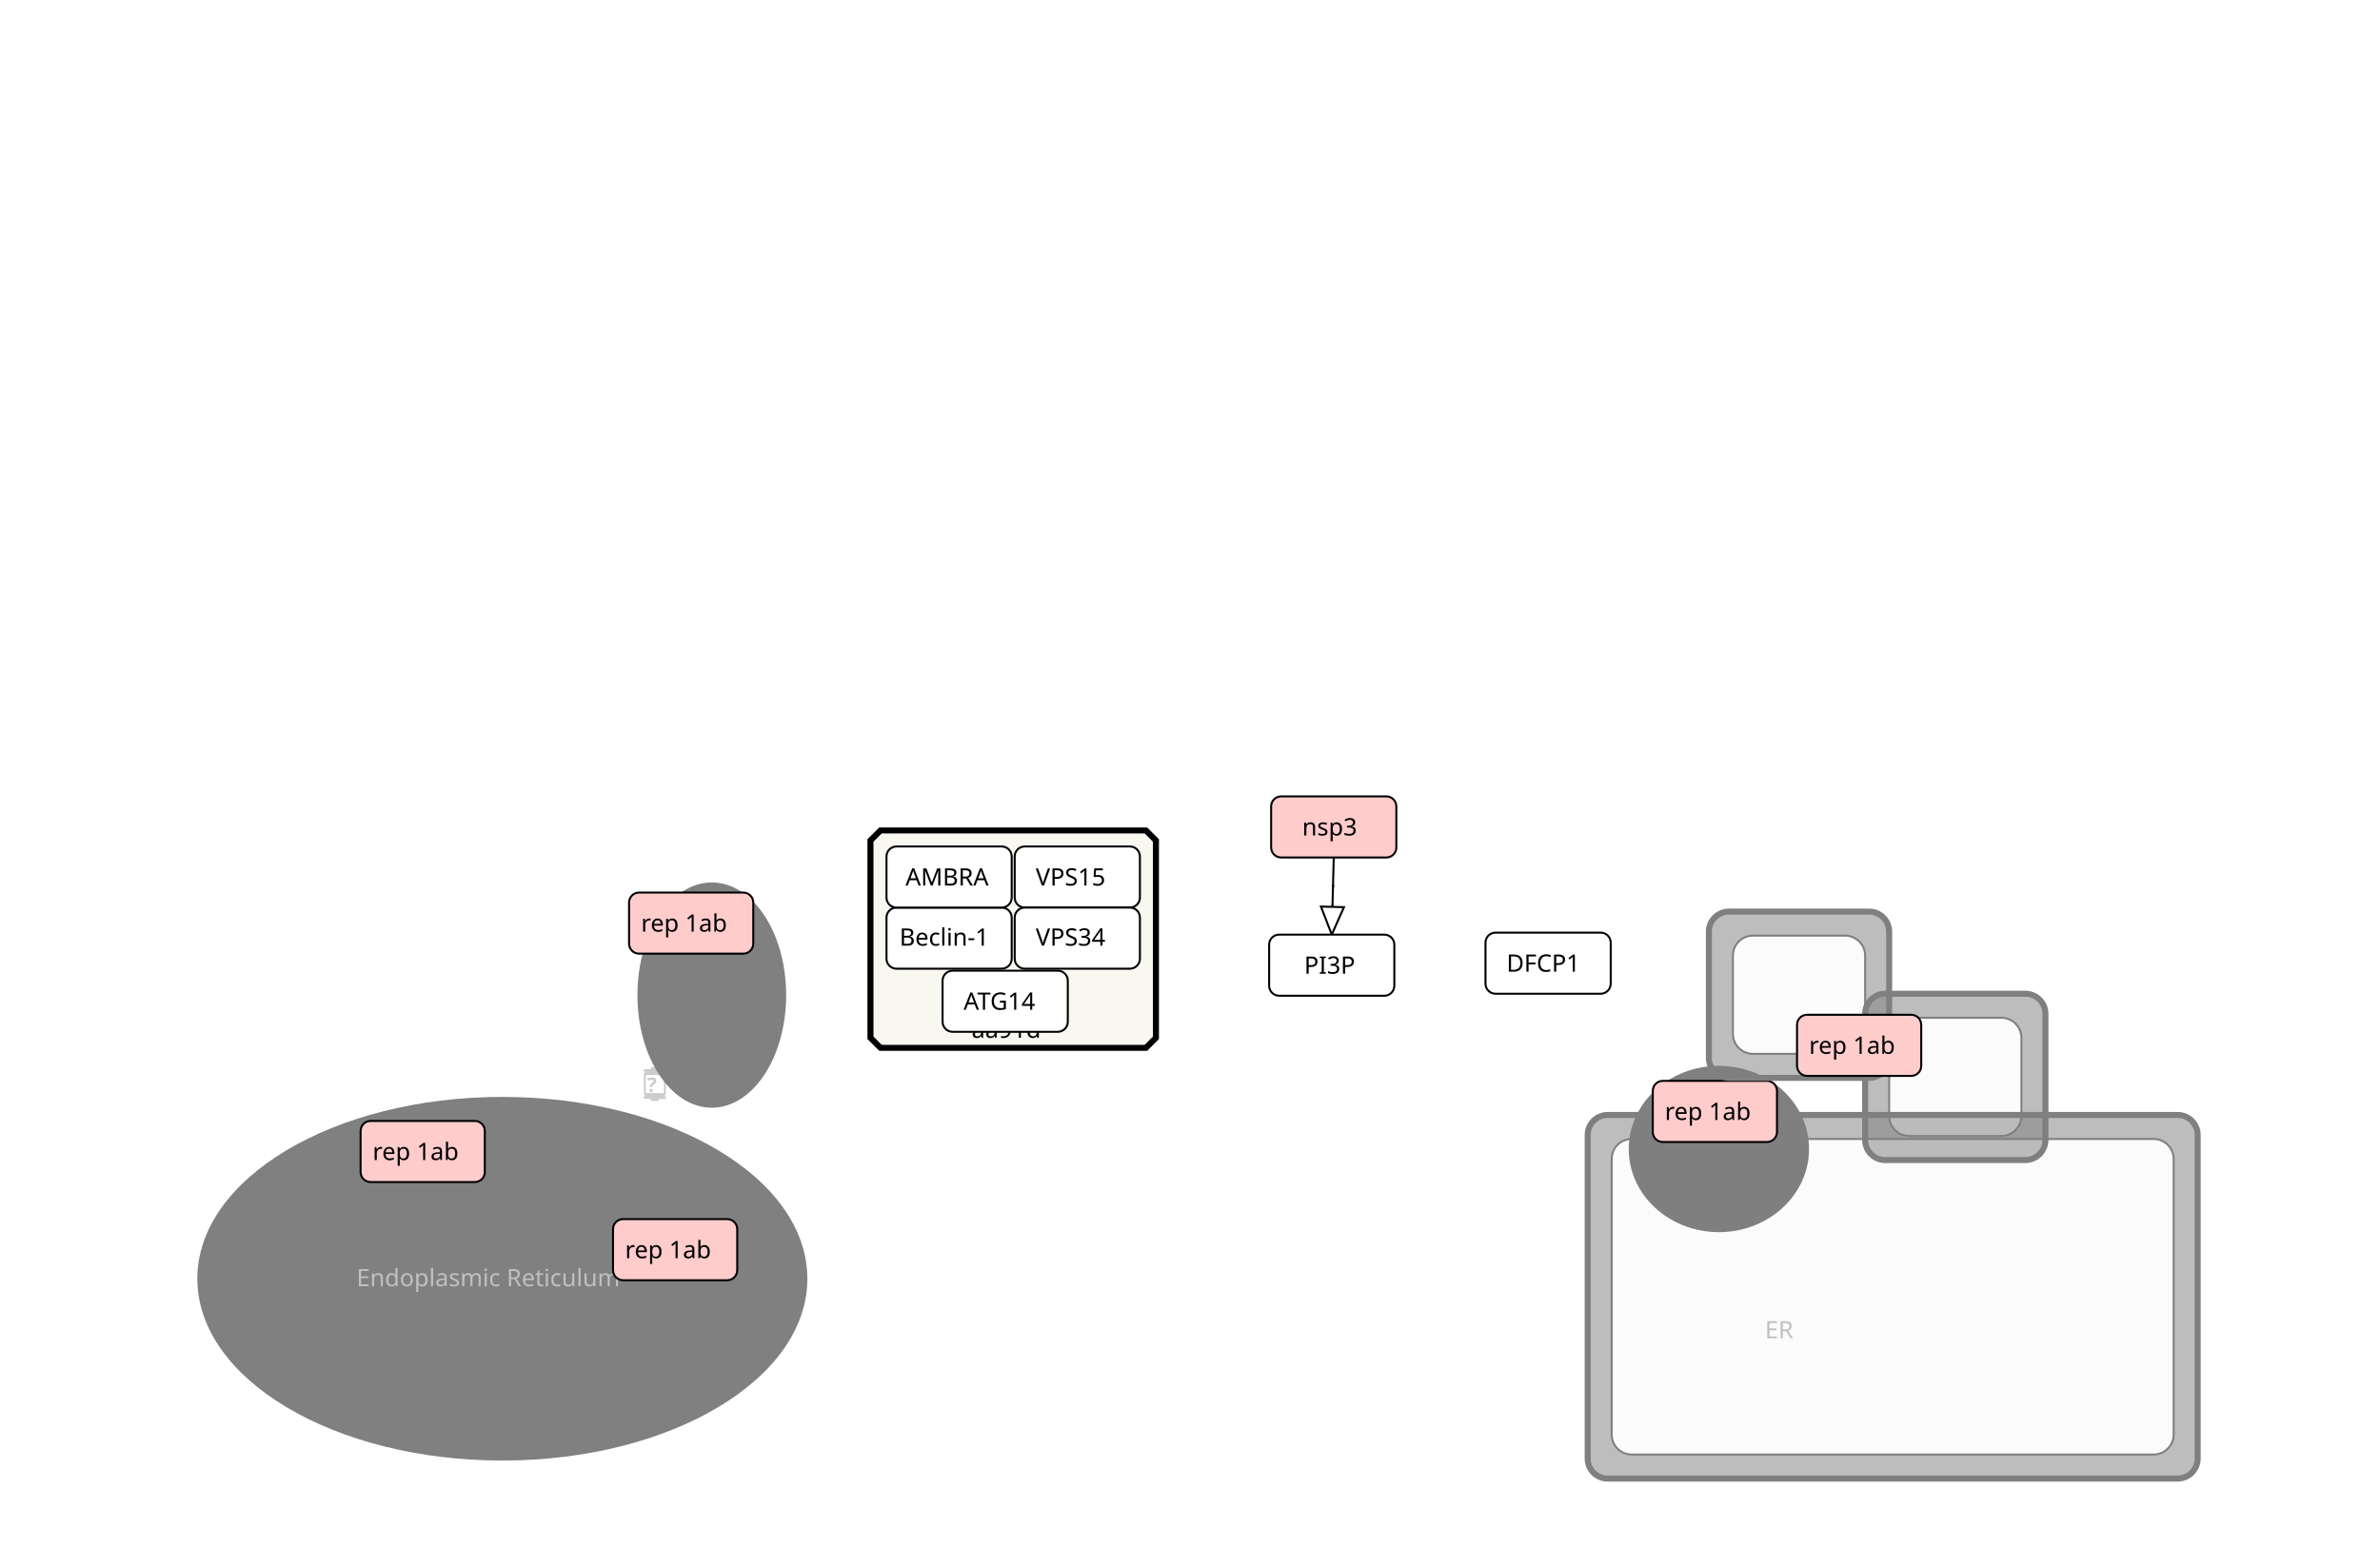
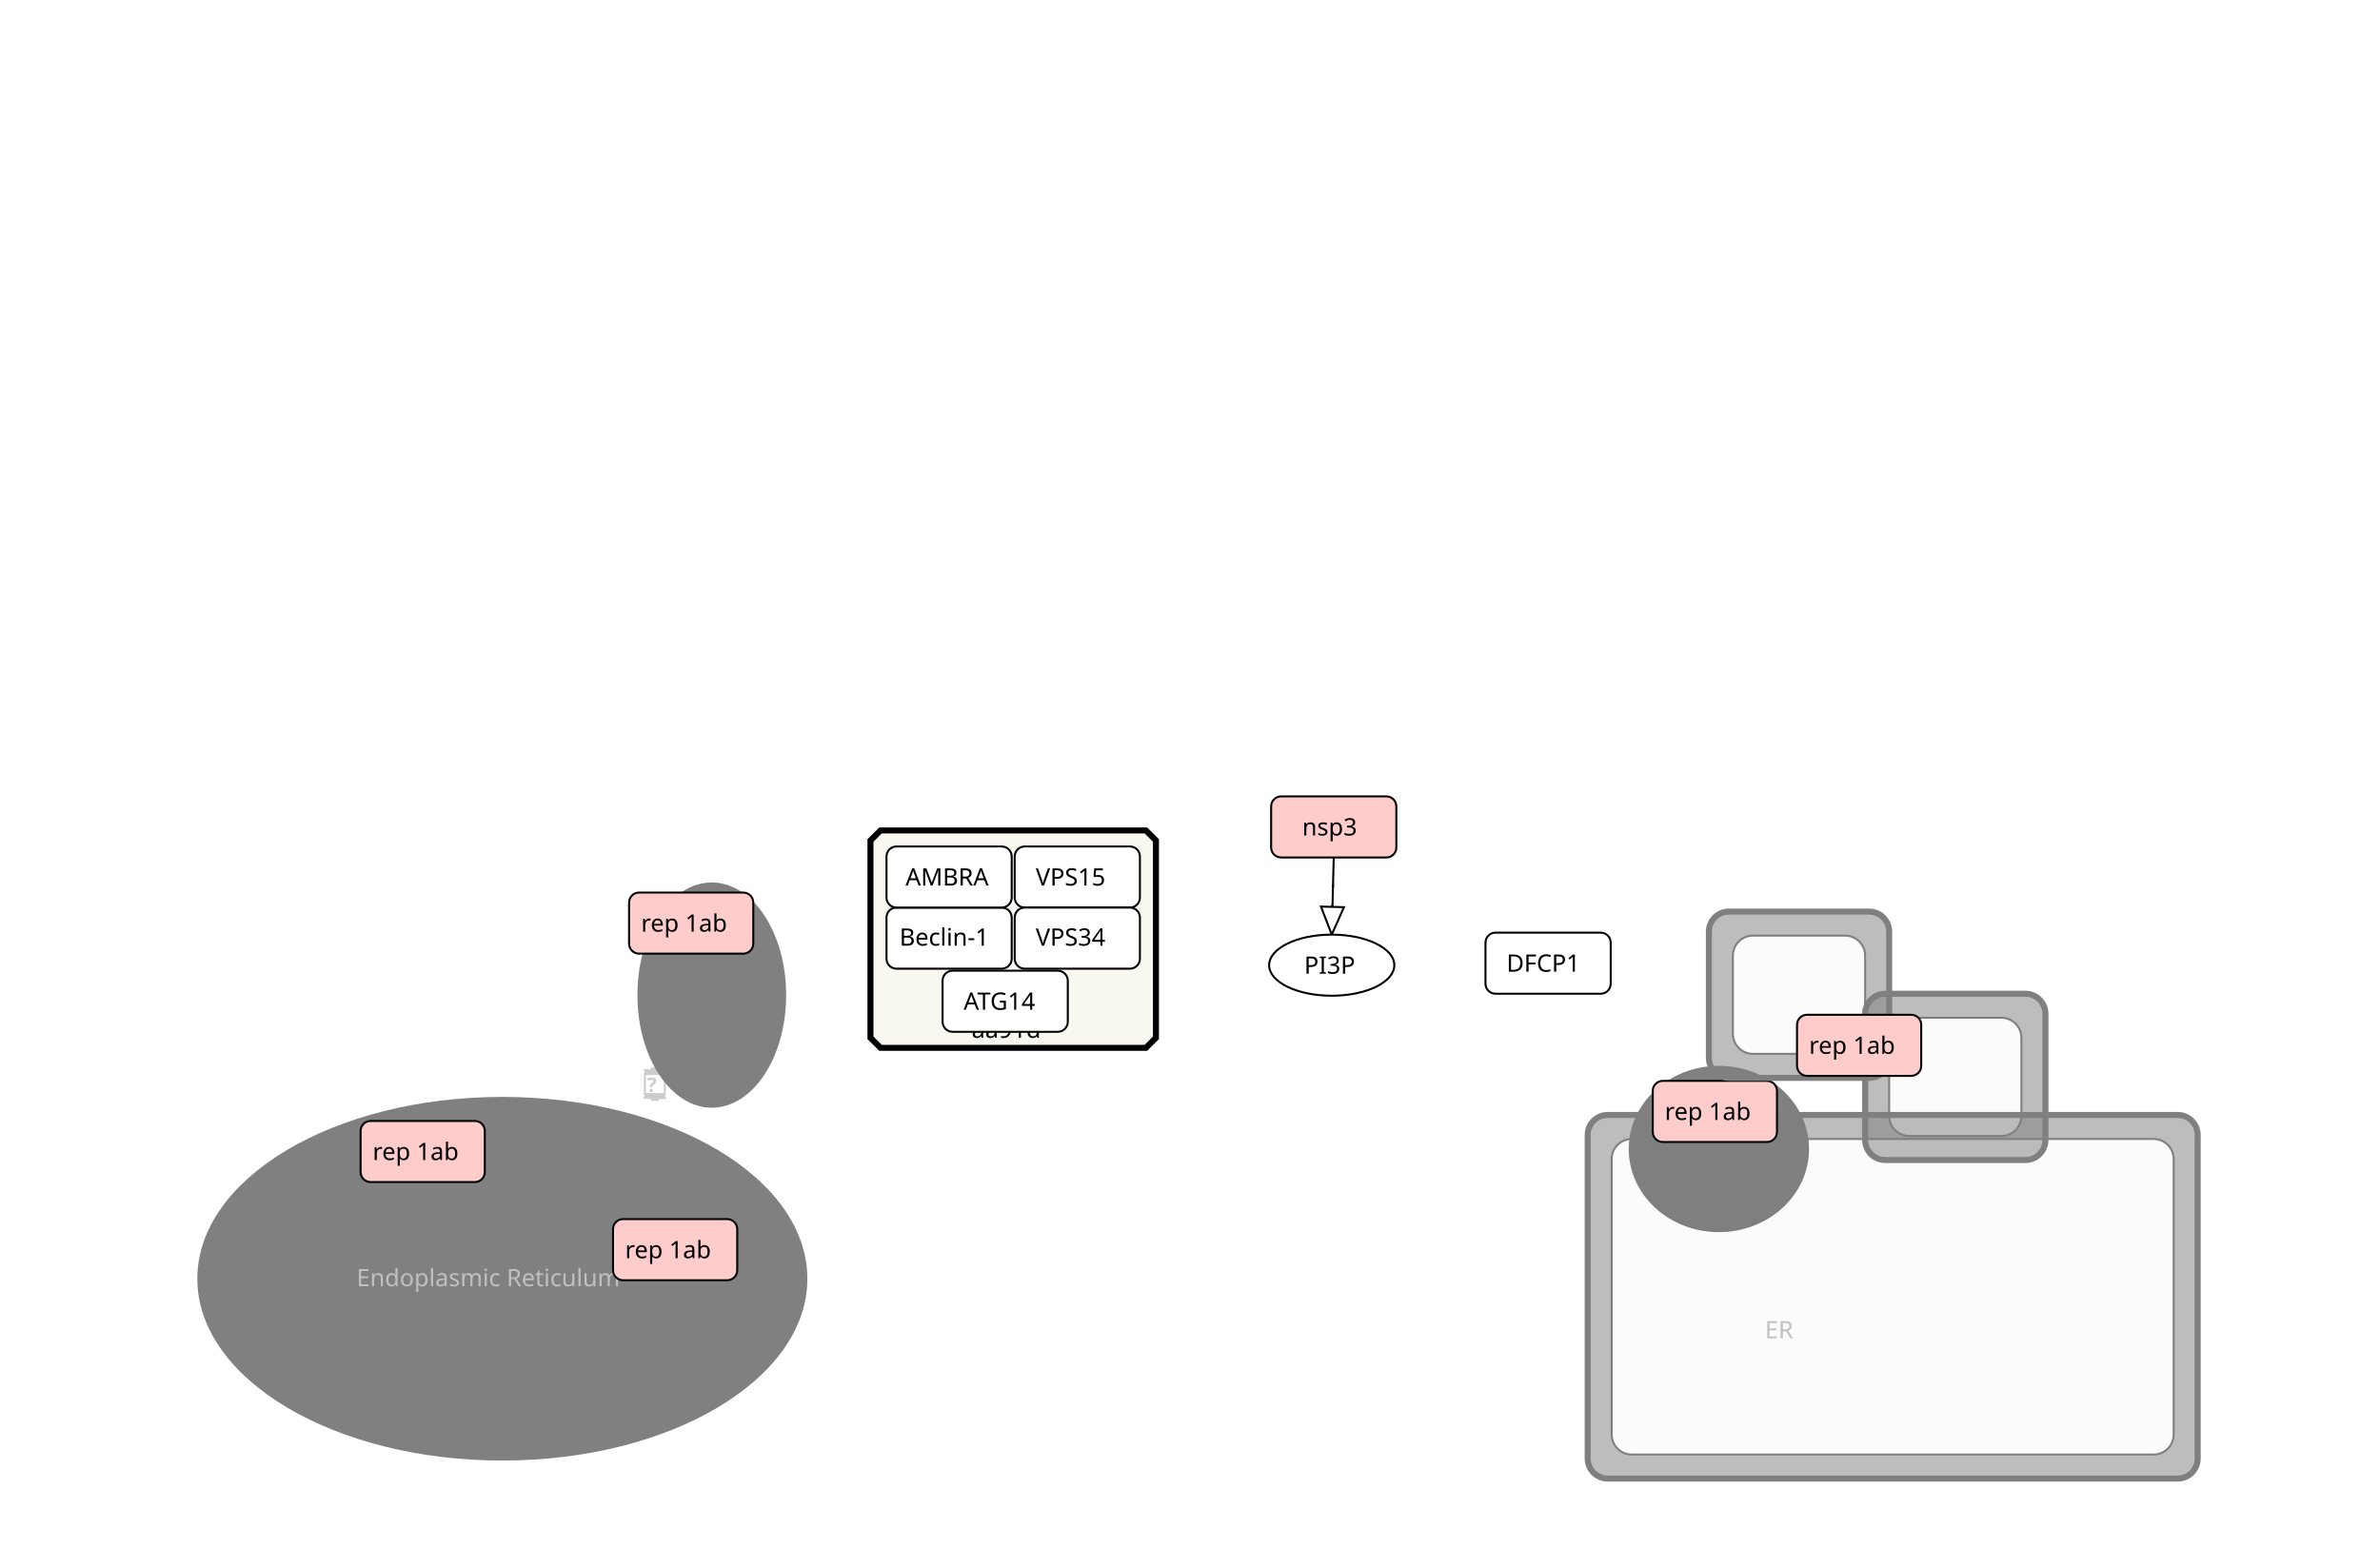
<svg xmlns="http://www.w3.org/2000/svg" fill-opacity="1" color-rendering="auto" color-interpolation="auto" text-rendering="auto" stroke="black" stroke-linecap="square" stroke-miterlimit="10" shape-rendering="auto" stroke-opacity="1" fill="black" stroke-dasharray="none" font-weight="normal" stroke-width="1" viewBox="0 0 1188 773" font-family="'Dialog'" font-style="normal" stroke-linejoin="miter" font-size="12px" stroke-dashoffset="0" image-rendering="auto">
  <defs id="genericDefs" />
  <g />
  <defs id="genericDefs" />
  <g>
    <g fill="white" text-rendering="geometricPrecision" color-interpolation="linearRGB" color-rendering="optimizeQuality" stroke="white" image-rendering="optimizeQuality">
      <rect x="-1" width="1190" height="775" y="-1" stroke="none" />
-       <path fill="none" d="M665.75 428 L665.38 442.252" stroke="black" />
-       <path fill="none" d="M665.12 452.248 L664.75 466.5" stroke="black" />
-       <path d="M664.75 466.5 L659.371 452.497 L670.848 452.796 Z" stroke="none" />
-       <path fill="none" d="M664.75 466.5 L659.371 452.497 L670.848 452.796 Z" stroke="black" />
-       <path fill="none" d="M665.38 442.252 L665.38 442.252" stroke="black" />
-       <path fill="none" d="M665.12 452.248 L665.12 452.248" stroke="black" />
-       <line y2="442.252" fill="none" x1="665.12" x2="665.38" stroke="black" y1="452.248" />
      <path fill="none" d="M326.915 534.64 L326.905 537.855" stroke-width="4" stroke="rgb(204,204,204)" />
      <path fill="rgb(204,204,204)" d="M332.612 548.516 L326.915 534.64 L321.132 548.48 Z" stroke="none" />
      <path fill="none" d="M326.885 544.285 L326.875 547.5" stroke-width="4" stroke="rgb(204,204,204)" />
      <path fill="rgb(204,204,204)" d="M321.178 533.624 L326.875 547.5 L332.659 533.66 Z" stroke="none" />
      <rect x="321.895" width="10" height="10" y="536.07" transform="translate(326.8951,541.0701) rotate(90.179) translate(-326.8951,-541.0701)" stroke="none" />
      <rect x="321.895" y="536.07" transform="translate(326.8951,541.0701) rotate(90.179) translate(-326.8951,-541.0701)" fill="none" width="10" height="10" stroke="rgb(204,204,204)" />
    </g>
    <g font-size="10px" fill="rgb(204,204,204)" text-rendering="geometricPrecision" image-rendering="optimizeQuality" color-rendering="optimizeQuality" font-family="sans-serif" stroke="rgb(204,204,204)" color-interpolation="linearRGB" font-weight="bold">
      <text x="323" xml:space="preserve" y="545" stroke="none">?</text>
    </g>
-     <g fill="gray" text-rendering="geometricPrecision" color-interpolation="linearRGB" color-rendering="optimizeQuality" stroke="gray" image-rendering="optimizeQuality">
-       <ellipse rx="152.25" ry="90.75" cx="250.75" cy="638.25" stroke="none" />
+     <g text-rendering="geometricPrecision" color-rendering="optimizeQuality" color-interpolation="linearRGB" image-rendering="optimizeQuality">
+       <path fill="none" d="M665.75 428 L665.38 442.252" />
+       <path fill="none" d="M665.12 452.248 L664.75 466.5" />
+       <path fill="white" d="M664.75 466.5 L659.371 452.497 L670.848 452.796 Z" stroke="none" />
+       <path fill="none" d="M664.75 466.5 L659.371 452.497 L670.848 452.796 Z" />
+       <path fill="none" d="M665.38 442.252 L665.38 442.252" />
+       <path fill="none" d="M665.12 452.248 L665.12 452.248" />
+       <line y2="442.252" fill="none" x1="665.12" x2="665.38" y1="452.248" />
+       <ellipse rx="45" fill="gray" ry="41.5" cx="858" cy="573.5" stroke="none" />
+       <text fill="silver" x="856" xml:space="preserve" y="578" font-family="sans-serif" stroke="none"> </text>
+       <ellipse rx="152.25" fill="gray" ry="90.75" cx="250.75" cy="638.25" stroke="none" />
      <text fill="silver" x="178" xml:space="preserve" y="642" font-family="sans-serif" stroke="none">Endoplasmic Reticulum</text>
-       <ellipse rx="37.12" ry="56.21" cx="355.297" cy="496.677" stroke="none" />
+       <ellipse rx="37.12" fill="gray" ry="56.21" cx="355.297" cy="496.677" stroke="none" />
      <text fill="rgb(204,204,204)" x="353" xml:space="preserve" y="501" font-family="sans-serif" stroke="none"> </text>
-       <ellipse rx="45" ry="41.5" cx="858" cy="573.5" stroke="none" />
-       <text fill="silver" x="856" xml:space="preserve" y="578" font-family="sans-serif" stroke="none"> </text>
    </g>
    <g fill-opacity="0.031" fill="rgb(128,128,128)" text-rendering="geometricPrecision" color-rendering="optimizeQuality" image-rendering="optimizeQuality" stroke="rgb(128,128,128)" color-interpolation="linearRGB" stroke-opacity="0.031">
      <rect x="792.5" y="556.5" width="304.5" rx="10" ry="10" height="181.5" stroke="none" />
    </g>
    <g fill="gray" text-rendering="geometricPrecision" color-rendering="optimizeQuality" image-rendering="optimizeQuality" stroke="gray" color-interpolation="linearRGB" stroke-width="3">
      <rect x="792.5" y="556.5" fill="none" width="304.5" rx="10" ry="10" height="181.5" />
      <rect x="804.5" y="568.5" fill="none" width="280.5" rx="10" ry="10" height="157.5" stroke-width="1" />
    </g>
    <g fill-opacity="0.498" fill="rgb(128,128,128)" text-rendering="geometricPrecision" color-rendering="optimizeQuality" image-rendering="optimizeQuality" stroke="rgb(128,128,128)" color-interpolation="linearRGB" stroke-opacity="0.498">
      <path d="M1075 568.5 C1080.523 568.5 1085 572.977 1085 578.5 L1085 716 C1085 721.523 1080.523 726 1075 726 L814.5 726 C808.977 726 804.5 721.523 804.5 716 L804.5 578.5 C804.5 572.977 808.977 568.5 814.5 568.5 ZM802.5 556.5 C796.977 556.5 792.5 560.977 792.5 566.5 L792.5 728 C792.5 733.523 796.977 738 802.5 738 L1087 738 C1092.523 738 1097 733.523 1097 728 L1097 566.5 C1097 560.977 1092.523 556.5 1087 556.5 Z" stroke="none" />
    </g>
    <g fill="silver" text-rendering="geometricPrecision" color-rendering="optimizeQuality" image-rendering="optimizeQuality" font-family="sans-serif" stroke="silver" color-interpolation="linearRGB">
      <text x="881" xml:space="preserve" y="668" stroke="none">ER</text>
      <path fill="rgb(248,247,240)" d="M439.5 414.5 L572 414.5 L577 419.5 L577 518 L572 523 L439.5 523 L434.5 518 L434.5 419.5 Z" fill-rule="evenodd" stroke="none" />
    </g>
    <g text-rendering="geometricPrecision" stroke-width="3" color-interpolation="linearRGB" color-rendering="optimizeQuality" image-rendering="optimizeQuality">
      <path fill="none" d="M439.5 414.5 L572 414.5 L577 419.5 L577 518 L572 523 L439.5 523 L434.5 518 L434.5 419.5 Z" fill-rule="evenodd" />
      <text x="485" xml:space="preserve" stroke-width="1" y="518" font-family="sans-serif" stroke="none">aa91d</text>
      <rect x="442.5" y="453" fill="white" width="62.5" rx="5" ry="5" height="30.5" stroke="none" stroke-width="1" />
      <rect x="442.5" y="453" fill="none" width="62.5" rx="5" ry="5" height="30.5" stroke-width="1" />
      <text x="449" xml:space="preserve" stroke-width="1" y="472" font-family="sans-serif" stroke="none">Beclin-1</text>
      <rect x="506.5" y="422.5" fill="white" width="62.5" rx="5" ry="5" height="30.5" stroke="none" stroke-width="1" />
      <rect x="506.5" y="422.5" fill="none" width="62.5" rx="5" ry="5" height="30.5" stroke-width="1" />
      <text x="517" xml:space="preserve" stroke-width="1" y="442" font-family="sans-serif" stroke="none">VPS15	</text>
      <rect x="506.5" y="453" fill="white" width="62.5" rx="5" ry="5" height="30.5" stroke="none" stroke-width="1" />
      <rect x="506.5" y="453" fill="none" width="62.5" rx="5" ry="5" height="30.5" stroke-width="1" />
      <text x="517" xml:space="preserve" stroke-width="1" y="472" font-family="sans-serif" stroke="none">VPS34</text>
      <rect x="442.5" y="422.5" fill="white" width="62.5" rx="5" ry="5" height="30.5" stroke="none" stroke-width="1" />
      <rect x="442.5" y="422.5" fill="none" width="62.5" rx="5" ry="5" height="30.5" stroke-width="1" />
      <text x="452" xml:space="preserve" stroke-width="1" y="442" font-family="sans-serif" stroke="none">AMBRA</text>
      <rect x="470.5" y="484.5" fill="white" width="62.5" rx="5" ry="5" height="30.5" stroke="none" stroke-width="1" />
      <rect x="470.5" y="484.5" fill="none" width="62.5" rx="5" ry="5" height="30.5" stroke-width="1" />
      <text x="481" xml:space="preserve" stroke-width="1" y="504" font-family="sans-serif" stroke="none">ATG14</text>
-       <rect x="633.5" y="466.5" fill="white" width="62.5" rx="5" ry="5" height="30.5" stroke="none" stroke-width="1" />
-       <rect x="633.5" y="466.5" fill="none" width="62.5" rx="5" ry="5" height="30.5" stroke-width="1" />
+       <ellipse fill="white" rx="31.25" cx="664.75" ry="15.25" cy="481.75" stroke="none" stroke-width="1" />
+       <ellipse rx="31.25" fill="none" ry="15.25" stroke-width="1" cx="664.75" cy="481.75" />
      <text x="651" xml:space="preserve" stroke-width="1" y="486" font-family="sans-serif" stroke="none">PI3P</text>
      <rect x="741.5" y="465.5" fill="white" width="62.5" rx="5" ry="5" height="30.5" stroke="none" stroke-width="1" />
      <rect x="741.5" y="465.5" fill="none" width="62.5" rx="5" ry="5" height="30.5" stroke-width="1" />
      <text x="752" xml:space="preserve" stroke-width="1" y="485" font-family="sans-serif" stroke="none">DFCP1</text>
      <rect x="634.5" y="397.5" fill="rgb(255,204,204)" width="62.5" rx="5" ry="5" height="30.5" stroke="none" stroke-width="1" />
      <rect x="634.5" y="397.5" fill="none" width="62.5" rx="5" ry="5" height="30.5" stroke-width="1" />
      <text x="650" xml:space="preserve" stroke-width="1" y="417" font-family="sans-serif" stroke="none">nsp3</text>
      <rect x="180" y="559.5" fill="rgb(255,204,204)" width="62" rx="5" ry="5" height="30.5" stroke="none" stroke-width="1" />
      <rect x="180" y="559.5" fill="none" width="62" rx="5" ry="5" height="30.5" stroke-width="1" />
      <text x="186" xml:space="preserve" stroke-width="1" y="579" font-family="sans-serif" stroke="none">rep 1ab</text>
      <rect x="314" y="445.5" fill="rgb(255,204,204)" width="62" rx="5" ry="5" height="30.5" stroke="none" stroke-width="1" />
      <rect x="314" y="445.5" fill="none" width="62" rx="5" ry="5" height="30.5" stroke-width="1" />
      <text x="320" xml:space="preserve" stroke-width="1" y="465" font-family="sans-serif" stroke="none">rep 1ab</text>
      <rect x="306" y="608.5" fill="rgb(255,204,204)" width="62" rx="5" ry="5" height="30.5" stroke="none" stroke-width="1" />
      <rect x="306" y="608.5" fill="none" width="62" rx="5" ry="5" height="30.5" stroke-width="1" />
      <text x="312" xml:space="preserve" stroke-width="1" y="628" font-family="sans-serif" stroke="none">rep 1ab</text>
      <rect x="825" y="539.5" fill="rgb(255,204,204)" width="62" rx="5" ry="5" height="30.5" stroke="none" stroke-width="1" />
      <rect x="825" y="539.5" fill="none" width="62" rx="5" ry="5" height="30.5" stroke-width="1" />
      <text x="831" xml:space="preserve" stroke-width="1" y="559" font-family="sans-serif" stroke="none">rep 1ab</text>
    </g>
    <g fill-opacity="0.031" fill="rgb(128,128,128)" text-rendering="geometricPrecision" color-rendering="optimizeQuality" image-rendering="optimizeQuality" stroke="rgb(128,128,128)" color-interpolation="linearRGB" stroke-opacity="0.031">
      <rect x="853" y="455" width="90" rx="10" ry="10" height="83" stroke="none" />
    </g>
    <g fill="gray" text-rendering="geometricPrecision" color-rendering="optimizeQuality" image-rendering="optimizeQuality" stroke="gray" color-interpolation="linearRGB" stroke-width="3">
      <rect x="853" y="455" fill="none" width="90" rx="10" ry="10" height="83" />
      <rect x="865" y="467" fill="none" width="66" rx="10" ry="10" height="59" stroke-width="1" />
    </g>
    <g fill-opacity="0.498" fill="rgb(128,128,128)" text-rendering="geometricPrecision" color-rendering="optimizeQuality" image-rendering="optimizeQuality" stroke="rgb(128,128,128)" color-interpolation="linearRGB" stroke-opacity="0.498">
      <path d="M921 467 C926.523 467 931 471.477 931 477 L931 516 C931 521.523 926.523 526 921 526 L875 526 C869.477 526 865 521.523 865 516 L865 477 C865 471.477 869.477 467 875 467 ZM863 455 C857.477 455 853 459.477 853 465 L853 528 C853 533.523 857.477 538 863 538 L933 538 C938.523 538 943 533.523 943 528 L943 465 C943 459.477 938.523 455 933 455 Z" stroke="none" />
      <rect x="931" y="496" fill-opacity="0.031" width="90" rx="10" ry="10" height="83" stroke="none" stroke-opacity="0.031" />
    </g>
    <g fill="gray" text-rendering="geometricPrecision" color-rendering="optimizeQuality" image-rendering="optimizeQuality" stroke="gray" color-interpolation="linearRGB" stroke-width="3">
      <rect x="931" y="496" fill="none" width="90" rx="10" ry="10" height="83" />
      <rect x="943" y="508" fill="none" width="66" rx="10" ry="10" height="59" stroke-width="1" />
    </g>
    <g fill-opacity="0.498" fill="rgb(128,128,128)" text-rendering="geometricPrecision" color-rendering="optimizeQuality" image-rendering="optimizeQuality" stroke="rgb(128,128,128)" color-interpolation="linearRGB" stroke-opacity="0.498">
      <path d="M999 508 C1004.523 508 1009 512.477 1009 518 L1009 557 C1009 562.523 1004.523 567 999 567 L953 567 C947.477 567 943 562.523 943 557 L943 518 C943 512.477 947.477 508 953 508 ZM941 496 C935.477 496 931 500.477 931 506 L931 569 C931 574.523 935.477 579 941 579 L1011 579 C1016.523 579 1021 574.523 1021 569 L1021 506 C1021 500.477 1016.523 496 1011 496 Z" stroke="none" />
    </g>
    <g fill="silver" text-rendering="geometricPrecision" color-rendering="optimizeQuality" image-rendering="optimizeQuality" font-family="sans-serif" stroke="silver" color-interpolation="linearRGB">
      <text x="931" xml:space="preserve" y="503" stroke="none"> </text>
      <rect x="897" y="506.5" fill="rgb(255,204,204)" width="62" rx="5" ry="5" height="30.5" stroke="none" />
      <rect x="897" y="506.5" fill="none" width="62" rx="5" ry="5" height="30.5" stroke="black" />
      <text fill="black" x="903" xml:space="preserve" y="526" stroke="none">rep 1ab</text>
    </g>
  </g>
</svg>
